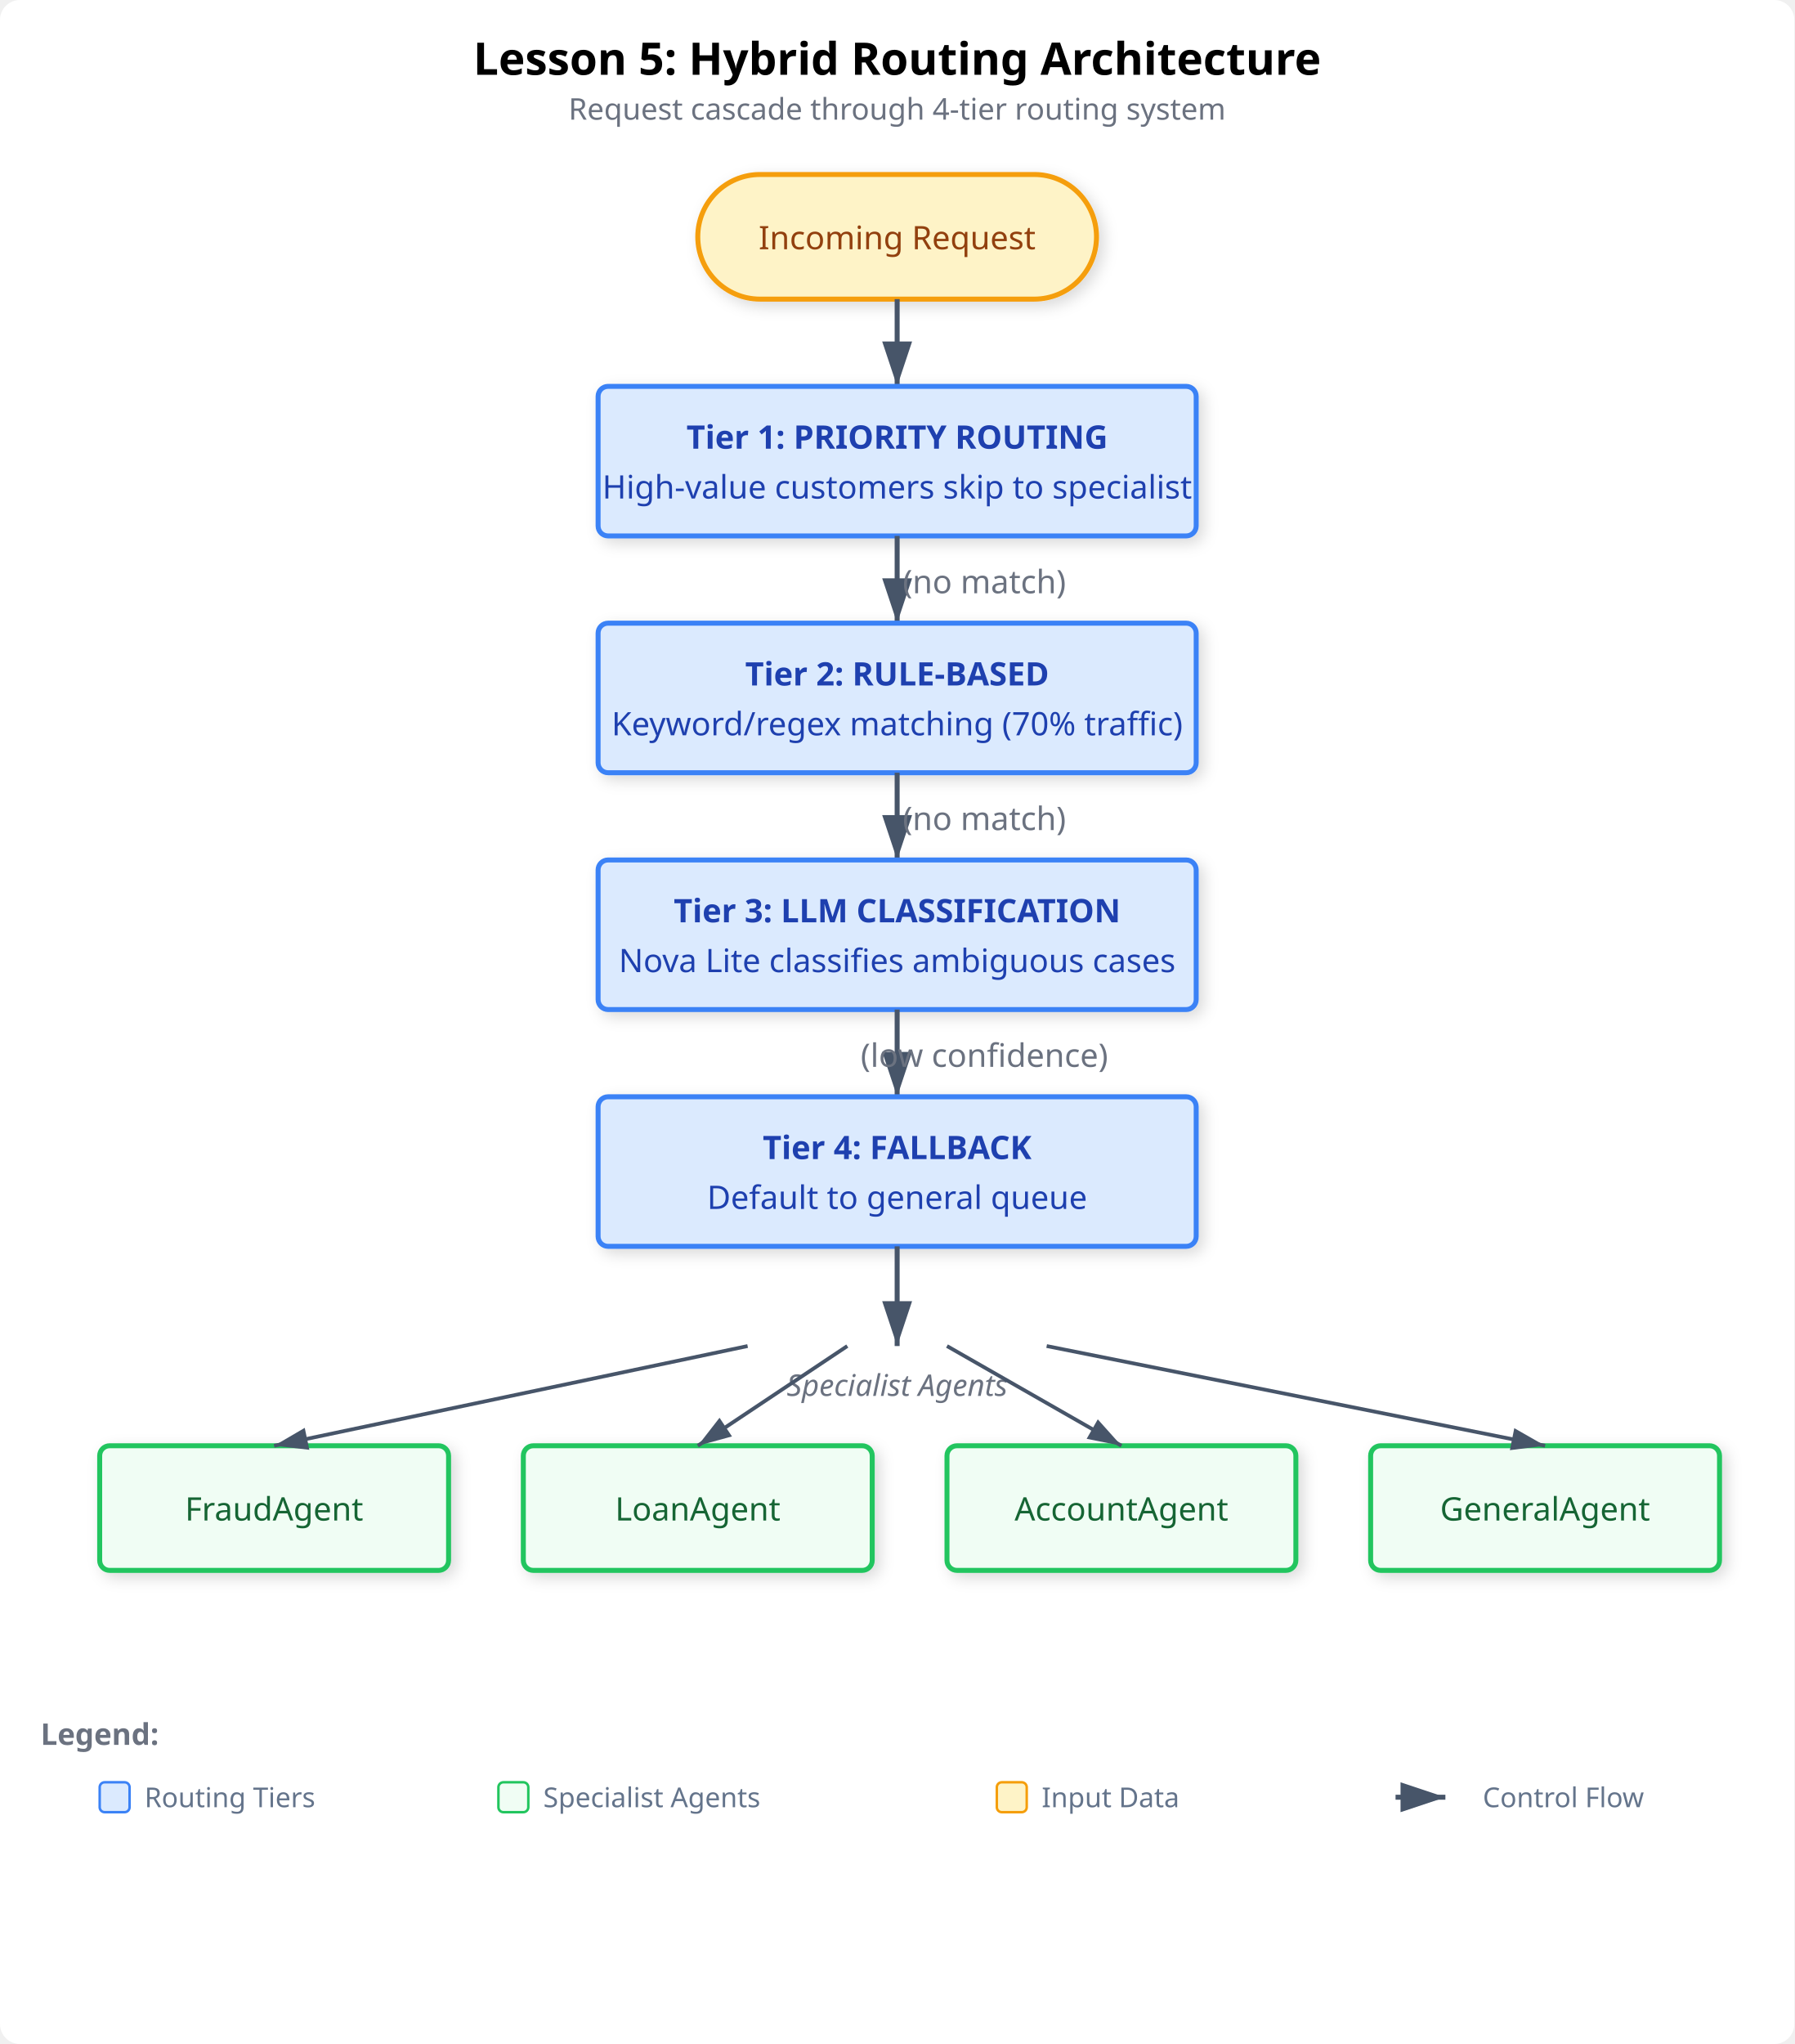
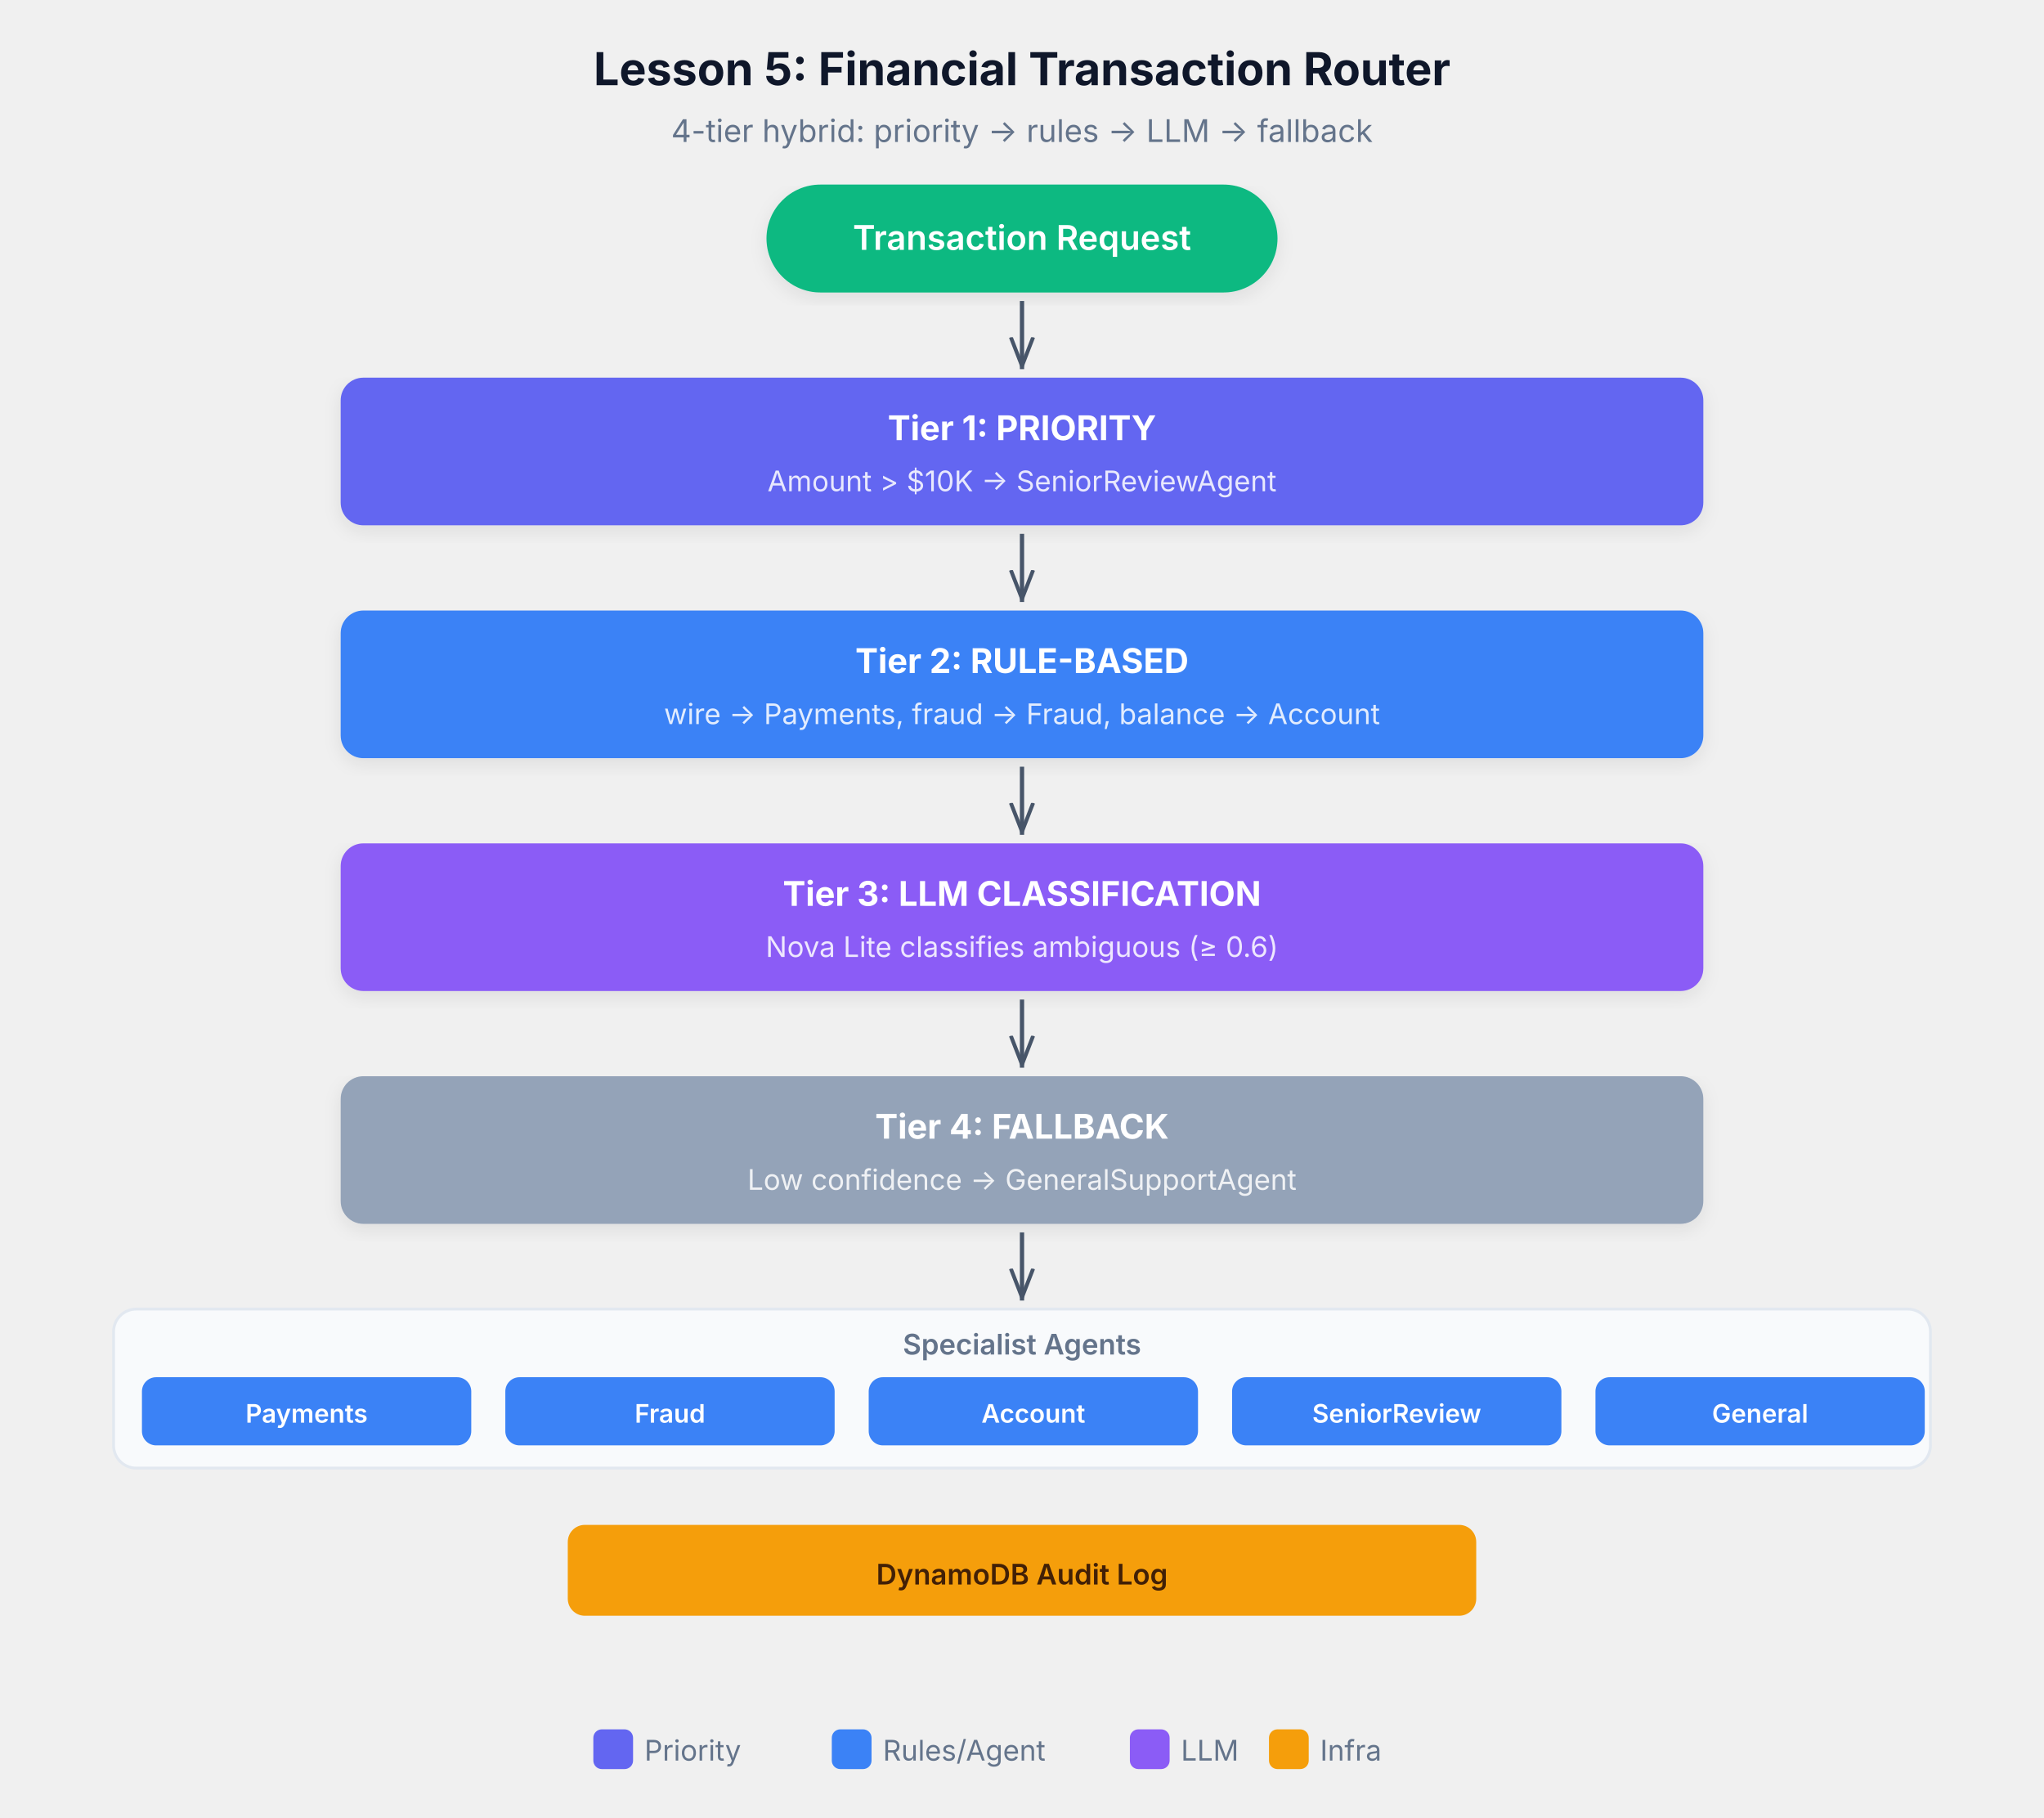
- <svg xmlns="http://www.w3.org/2000/svg" viewBox="0 0 720 820">
+ <svg xmlns="http://www.w3.org/2000/svg" viewBox="0 0 720 640" font-family="system-ui, -apple-system, &quot;Segoe UI&quot;, sans-serif">
  <defs>
-     <filter id="shadow5" x="-50%" y="-50%" width="200%" height="200%">
-       <feDropShadow dx="2" dy="2" stdDeviation="3" flood-opacity="0.15" />
+     <filter id="sh" x="-4%" y="-4%" width="108%" height="116%">
+       <feDropShadow dx="0" dy="2" stdDeviation="3" flood-opacity="0.08" />
    </filter>
-     <marker id="arrow5" markerWidth="10" markerHeight="10" refX="9" refY="3" orient="auto" markerUnits="strokeWidth">
-       <path d="M0,0 L0,6 L9,3 z" fill="#475569" />
+     <marker id="a" viewBox="0 0 10 8" refX="10" refY="4" markerWidth="8" markerHeight="6" orient="auto">
+       <path d="M0,0.5 L9,4 L0,7.5" fill="none" stroke="#475569" stroke-width="1.2" stroke-linejoin="round" />
    </marker>
-     <style>
-       text { font-family: 'Segoe UI', system-ui, sans-serif; }
-       .title { font-size: 18px; font-weight: bold; text-anchor: middle; }
-       .subtitle { font-size: 12px; fill: #6b7280; text-anchor: middle; }
-       .label { font-size: 13px; text-anchor: middle; }
-     </style>
+     <marker id="ah" viewBox="0 0 10 8" refX="10" refY="4" markerWidth="8" markerHeight="6" orient="auto">
+       <path d="M0,0.5 L9,4 L0,7.5" fill="none" stroke="#475569" stroke-width="1.2" stroke-linejoin="round" />
+     </marker>
  </defs>
-   <rect width="100%" height="100%" fill="white" rx="8" />
-   <text x="360" y="30" class="title">Lesson 5: Hybrid Routing Architecture</text>
-   <text x="360" y="48" class="subtitle">Request cascade through 4-tier routing system</text>
-   <rect x="280" y="70" width="160" height="50" rx="25" fill="#fef3c7" stroke="#f59e0b" stroke-width="2" filter="url(#shadow5)" />
-   <text x="360" y="100" class="label" fill="#92400e">Incoming Request</text>
-   <line x1="360" y1="120" x2="360" y2="155" stroke="#475569" stroke-width="2" marker-end="url(#arrow5)" />
-   <rect x="240" y="155" width="240" height="60" rx="4" fill="#dbeafe" stroke="#3b82f6" stroke-width="2" filter="url(#shadow5)" />
-   <text x="360" y="180" class="label" fill="#1e40af" font-weight="bold">Tier 1: PRIORITY ROUTING</text>
-   <text x="360" y="200" class="label" fill="#1e40af" font-size="11px">High-value customers skip to specialist</text>
-   <line x1="360" y1="215" x2="360" y2="250" stroke="#475569" stroke-width="2" marker-end="url(#arrow5)" />
-   <text x="395" y="238" class="label" fill="#6b7280" font-size="11px">(no match)</text>
-   <rect x="240" y="250" width="240" height="60" rx="4" fill="#dbeafe" stroke="#3b82f6" stroke-width="2" filter="url(#shadow5)" />
-   <text x="360" y="275" class="label" fill="#1e40af" font-weight="bold">Tier 2: RULE-BASED</text>
-   <text x="360" y="295" class="label" fill="#1e40af" font-size="11px">Keyword/regex matching (70% traffic)</text>
-   <line x1="360" y1="310" x2="360" y2="345" stroke="#475569" stroke-width="2" marker-end="url(#arrow5)" />
-   <text x="395" y="333" class="label" fill="#6b7280" font-size="11px">(no match)</text>
-   <rect x="240" y="345" width="240" height="60" rx="4" fill="#dbeafe" stroke="#3b82f6" stroke-width="2" filter="url(#shadow5)" />
-   <text x="360" y="370" class="label" fill="#1e40af" font-weight="bold">Tier 3: LLM CLASSIFICATION</text>
-   <text x="360" y="390" class="label" fill="#1e40af" font-size="11px">Nova Lite classifies ambiguous cases</text>
-   <line x1="360" y1="405" x2="360" y2="440" stroke="#475569" stroke-width="2" marker-end="url(#arrow5)" />
-   <text x="395" y="428" class="label" fill="#6b7280" font-size="11px">(low confidence)</text>
-   <rect x="240" y="440" width="240" height="60" rx="4" fill="#dbeafe" stroke="#3b82f6" stroke-width="2" filter="url(#shadow5)" />
-   <text x="360" y="465" class="label" fill="#1e40af" font-weight="bold">Tier 4: FALLBACK</text>
-   <text x="360" y="485" class="label" fill="#1e40af" font-size="11px">Default to general queue</text>
-   <line x1="360" y1="500" x2="360" y2="540" stroke="#475569" stroke-width="2" marker-end="url(#arrow5)" />
-   <text x="360" y="560" class="subtitle" font-style="italic">Specialist Agents</text>
-   <rect x="40" y="580" width="140" height="50" rx="4" fill="#f0fdf4" stroke="#22c55e" stroke-width="2" filter="url(#shadow5)" />
-   <text x="110" y="610" class="label" fill="#166534">FraudAgent</text>
-   <rect x="210" y="580" width="140" height="50" rx="4" fill="#f0fdf4" stroke="#22c55e" stroke-width="2" filter="url(#shadow5)" />
-   <text x="280" y="610" class="label" fill="#166534">LoanAgent</text>
-   <rect x="380" y="580" width="140" height="50" rx="4" fill="#f0fdf4" stroke="#22c55e" stroke-width="2" filter="url(#shadow5)" />
-   <text x="450" y="610" class="label" fill="#166534">AccountAgent</text>
-   <rect x="550" y="580" width="140" height="50" rx="4" fill="#f0fdf4" stroke="#22c55e" stroke-width="2" filter="url(#shadow5)" />
-   <text x="620" y="610" class="label" fill="#166534">GeneralAgent</text>
-   <line x1="300" y1="540" x2="110" y2="580" stroke="#475569" stroke-width="1.5" marker-end="url(#arrow5)" />
-   <line x1="340" y1="540" x2="280" y2="580" stroke="#475569" stroke-width="1.5" marker-end="url(#arrow5)" />
-   <line x1="380" y1="540" x2="450" y2="580" stroke="#475569" stroke-width="1.5" marker-end="url(#arrow5)" />
-   <line x1="420" y1="540" x2="620" y2="580" stroke="#475569" stroke-width="1.5" marker-end="url(#arrow5)" />
-   <g>
-     <text x="40" y="700" class="subtitle" text-anchor="start" font-weight="bold">Legend:</text>
-     <rect x="40" y="715" width="12" height="12" rx="2" fill="#dbeafe" stroke="#3b82f6" />
-     <text x="58" y="725" font-size="11" fill="#64748b">Routing Tiers</text>
-     <rect x="200" y="715" width="12" height="12" rx="2" fill="#f0fdf4" stroke="#22c55e" />
-     <text x="218" y="725" font-size="11" fill="#64748b">Specialist Agents</text>
-     <rect x="400" y="715" width="12" height="12" rx="2" fill="#fef3c7" stroke="#f59e0b" />
-     <text x="418" y="725" font-size="11" fill="#64748b">Input Data</text>
-     <path d="M 560 721 L 580 721" stroke="#475569" stroke-width="2" marker-end="url(#arrow5)" />
-     <text x="595" y="725" font-size="11" fill="#64748b">Control Flow</text>
+   <text x="360" y="30" text-anchor="middle" font-size="16" font-weight="700" fill="#0f172a">Lesson 5: Financial Transaction Router</text>
+   <text x="360" y="50" text-anchor="middle" font-size="11" fill="#64748b">4-tier hybrid: priority → rules → LLM → fallback</text>
+   <rect x="270" y="65" width="180" height="38" rx="19" fill="#10b981" filter="url(#sh)" />
+   <text x="360" y="88" text-anchor="middle" font-size="12" font-weight="600" fill="white">Transaction Request</text>
+   <rect x="120" y="133" width="480" height="52" rx="8" fill="#6366f1" filter="url(#sh)" />
+   <text x="360" y="155" text-anchor="middle" font-size="12" font-weight="700" fill="white">Tier 1: PRIORITY</text>
+   <text x="360" y="173" text-anchor="middle" font-size="10" fill="rgba(255,255,255,0.85)">Amount &gt; $10K → SeniorReviewAgent</text>
+   <rect x="120" y="215" width="480" height="52" rx="8" fill="#3b82f6" filter="url(#sh)" />
+   <text x="360" y="237" text-anchor="middle" font-size="12" font-weight="700" fill="white">Tier 2: RULE-BASED</text>
+   <text x="360" y="255" text-anchor="middle" font-size="10" fill="rgba(255,255,255,0.85)">wire → Payments, fraud → Fraud, balance → Account</text>
+   <rect x="120" y="297" width="480" height="52" rx="8" fill="#8b5cf6" filter="url(#sh)" />
+   <text x="360" y="319" text-anchor="middle" font-size="12" font-weight="700" fill="white">Tier 3: LLM CLASSIFICATION</text>
+   <text x="360" y="337" text-anchor="middle" font-size="10" fill="rgba(255,255,255,0.85)">Nova Lite classifies ambiguous (≥ 0.6)</text>
+   <rect x="120" y="379" width="480" height="52" rx="8" fill="#94a3b8" filter="url(#sh)" />
+   <text x="360" y="401" text-anchor="middle" font-size="12" font-weight="700" fill="white">Tier 4: FALLBACK</text>
+   <text x="360" y="419" text-anchor="middle" font-size="10" fill="rgba(255,255,255,0.85)">Low confidence → GeneralSupportAgent</text>
+   <rect x="40" y="461" width="640" height="56" rx="8" fill="#f8fafc" stroke="#e2e8f0" stroke-width="1" />
+   <text x="360" y="477" text-anchor="middle" font-size="10" font-weight="600" fill="#64748b">Specialist Agents</text>
+   <rect x="50" y="485" width="116" height="24" rx="5" fill="#3b82f6" />
+   <text x="108" y="501" text-anchor="middle" font-size="9" font-weight="600" fill="white">Payments</text>
+   <rect x="178" y="485" width="116" height="24" rx="5" fill="#3b82f6" />
+   <text x="236" y="501" text-anchor="middle" font-size="9" font-weight="600" fill="white">Fraud</text>
+   <rect x="306" y="485" width="116" height="24" rx="5" fill="#3b82f6" />
+   <text x="364" y="501" text-anchor="middle" font-size="9" font-weight="600" fill="white">Account</text>
+   <rect x="434" y="485" width="116" height="24" rx="5" fill="#3b82f6" />
+   <text x="492" y="501" text-anchor="middle" font-size="9" font-weight="600" fill="white">SeniorReview</text>
+   <rect x="562" y="485" width="116" height="24" rx="5" fill="#3b82f6" />
+   <text x="620" y="501" text-anchor="middle" font-size="9" font-weight="600" fill="white">General</text>
+   <rect x="200" y="537" width="320" height="32" rx="6" fill="#f59e0b" />
+   <text x="360" y="558" text-anchor="middle" font-size="10" font-weight="600" fill="#422006">DynamoDB Audit Log</text>
+   <rect x="209" y="609" width="14" height="14" rx="3" fill="#6366f1" />
+   <text x="227" y="620" font-size="10" fill="#64748b">Priority</text>
+   <rect x="293" y="609" width="14" height="14" rx="3" fill="#3b82f6" />
+   <text x="311" y="620" font-size="10" fill="#64748b">Rules/Agent</text>
+   <rect x="398" y="609" width="14" height="14" rx="3" fill="#8b5cf6" />
+   <text x="416" y="620" font-size="10" fill="#64748b">LLM</text>
+   <rect x="447" y="609" width="14" height="14" rx="3" fill="#f59e0b" />
+   <text x="465" y="620" font-size="10" fill="#64748b">Infra</text>
+   <g id="arrows">
+     <line x1="360" y1="106" x2="360" y2="130" stroke="#475569" stroke-width="1.5" marker-end="url(#a)" />
+     <line x1="360" y1="188" x2="360" y2="212" stroke="#475569" stroke-width="1.5" marker-end="url(#a)" />
+     <line x1="360" y1="270" x2="360" y2="294" stroke="#475569" stroke-width="1.5" marker-end="url(#a)" />
+     <line x1="360" y1="352" x2="360" y2="376" stroke="#475569" stroke-width="1.5" marker-end="url(#a)" />
+     <line x1="360" y1="434" x2="360" y2="458" stroke="#475569" stroke-width="1.5" marker-end="url(#a)" />
  </g>
</svg>
